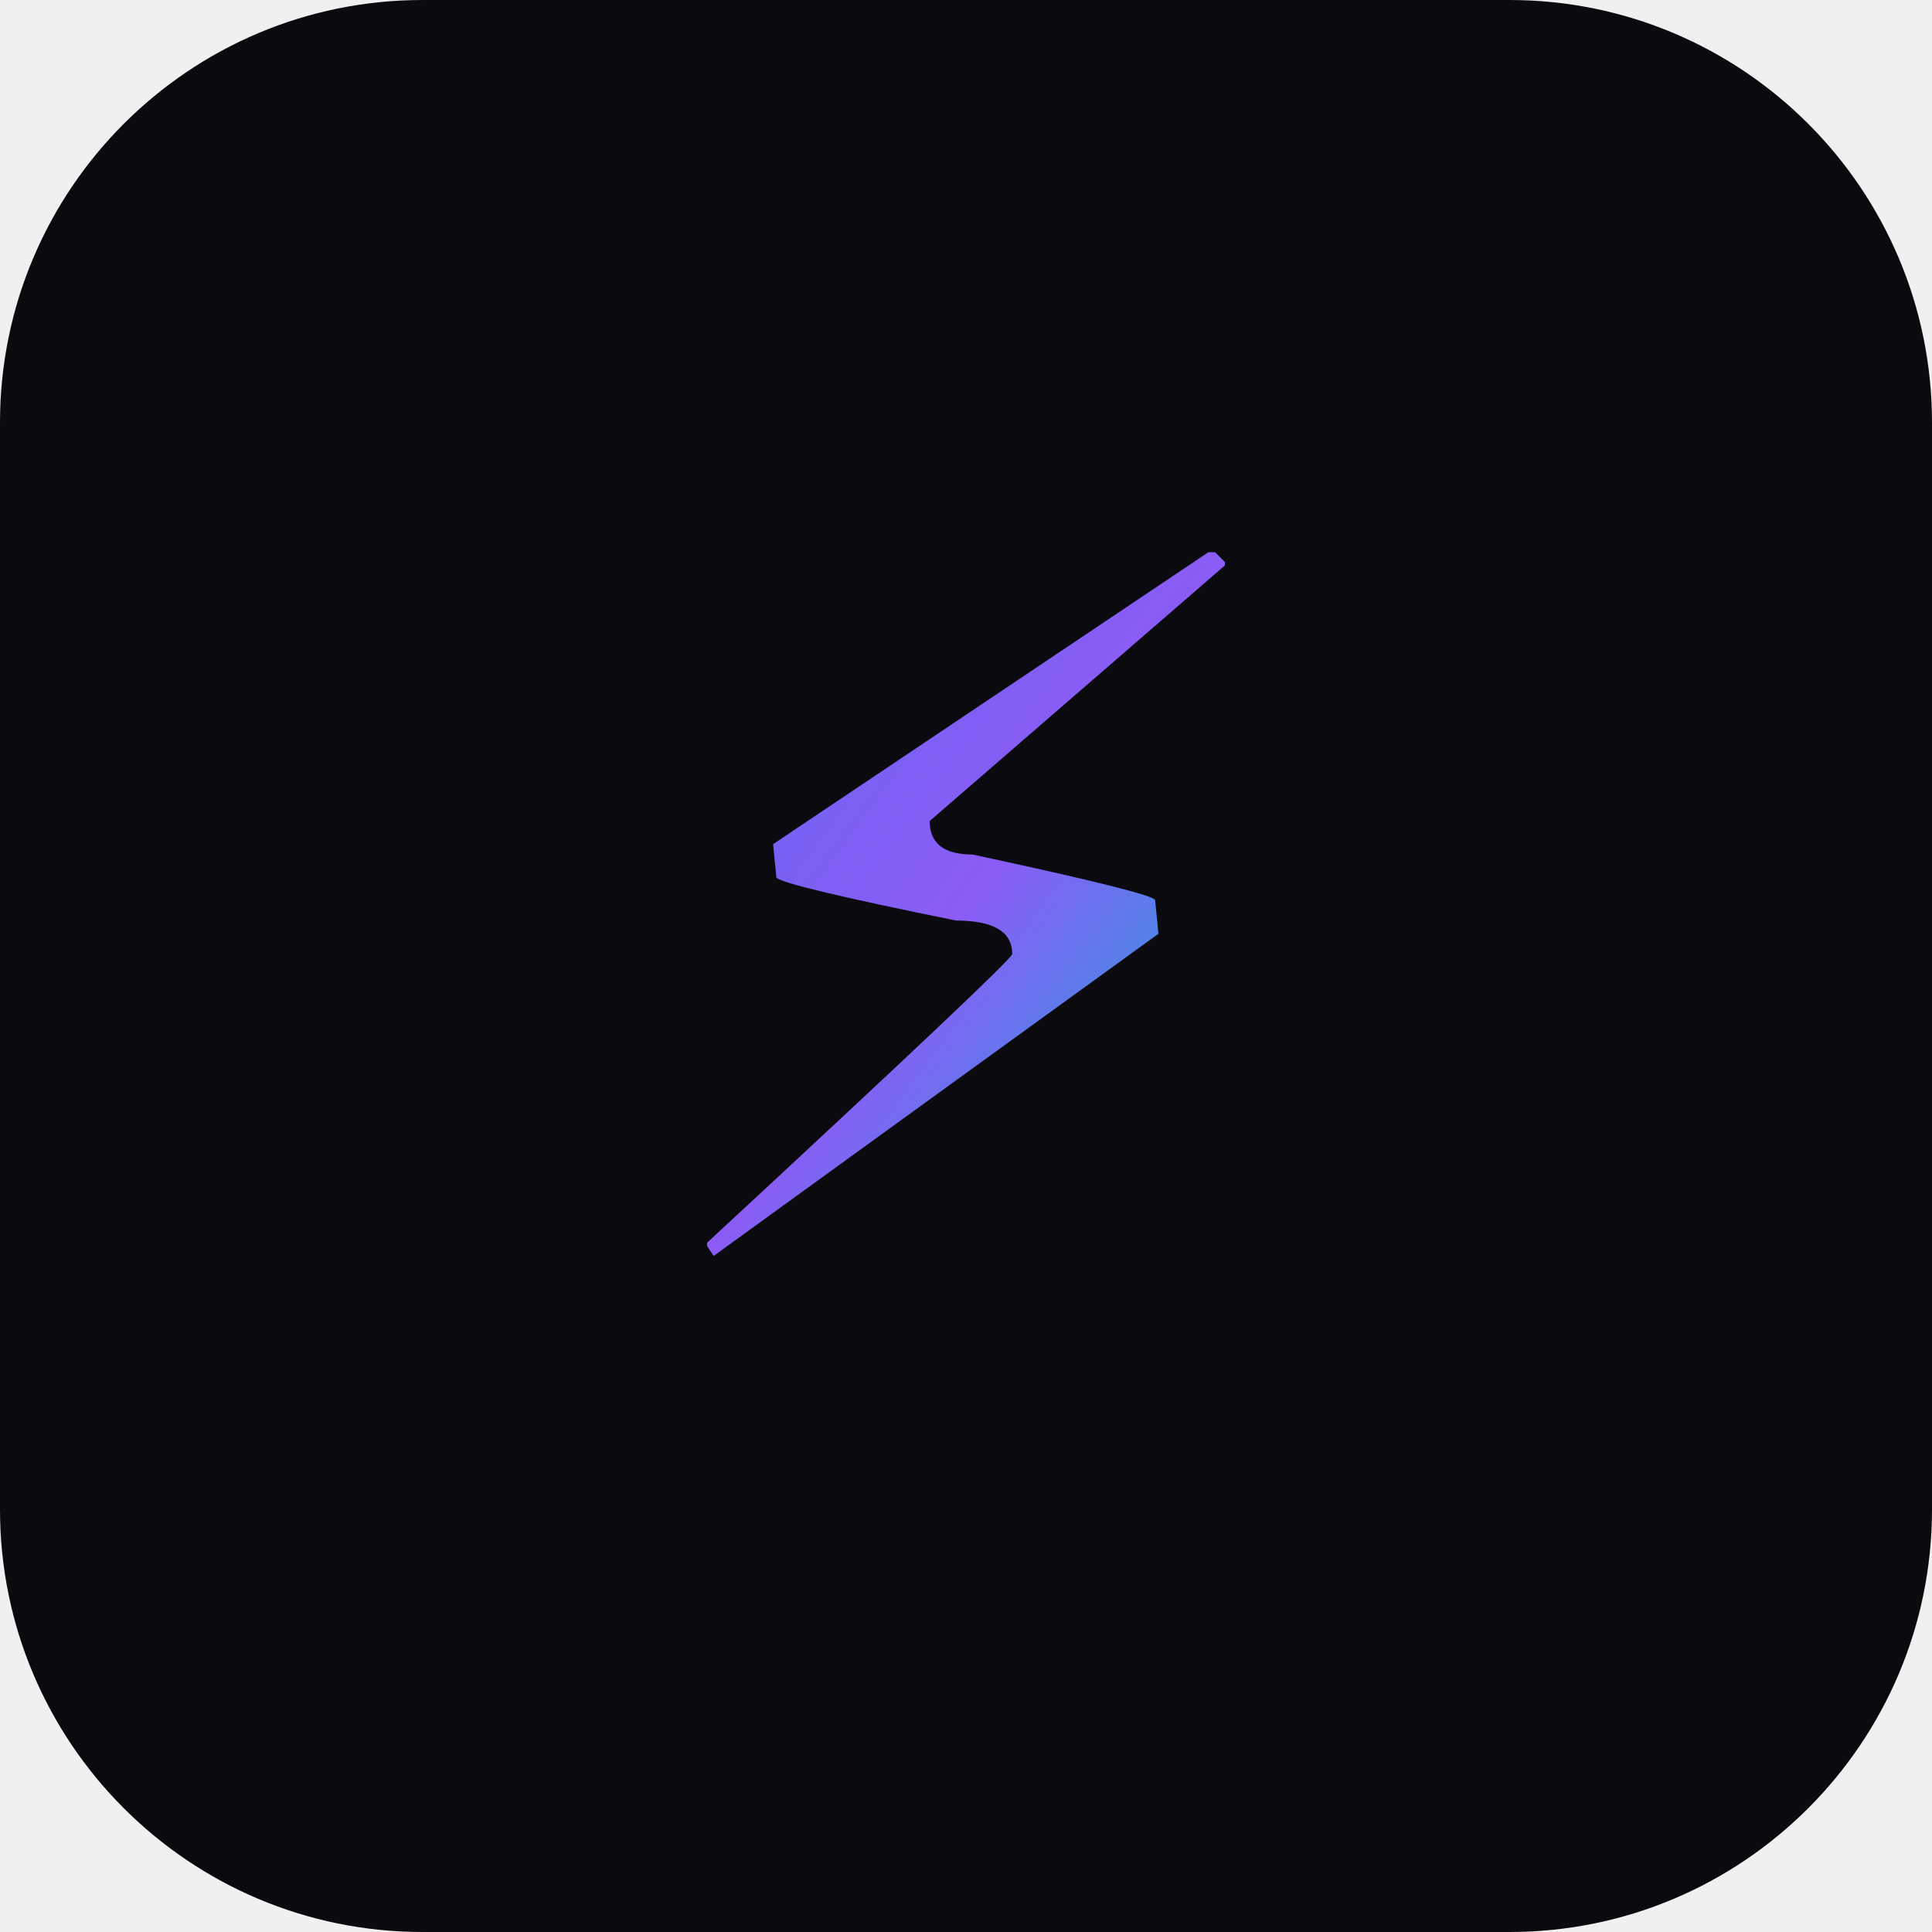
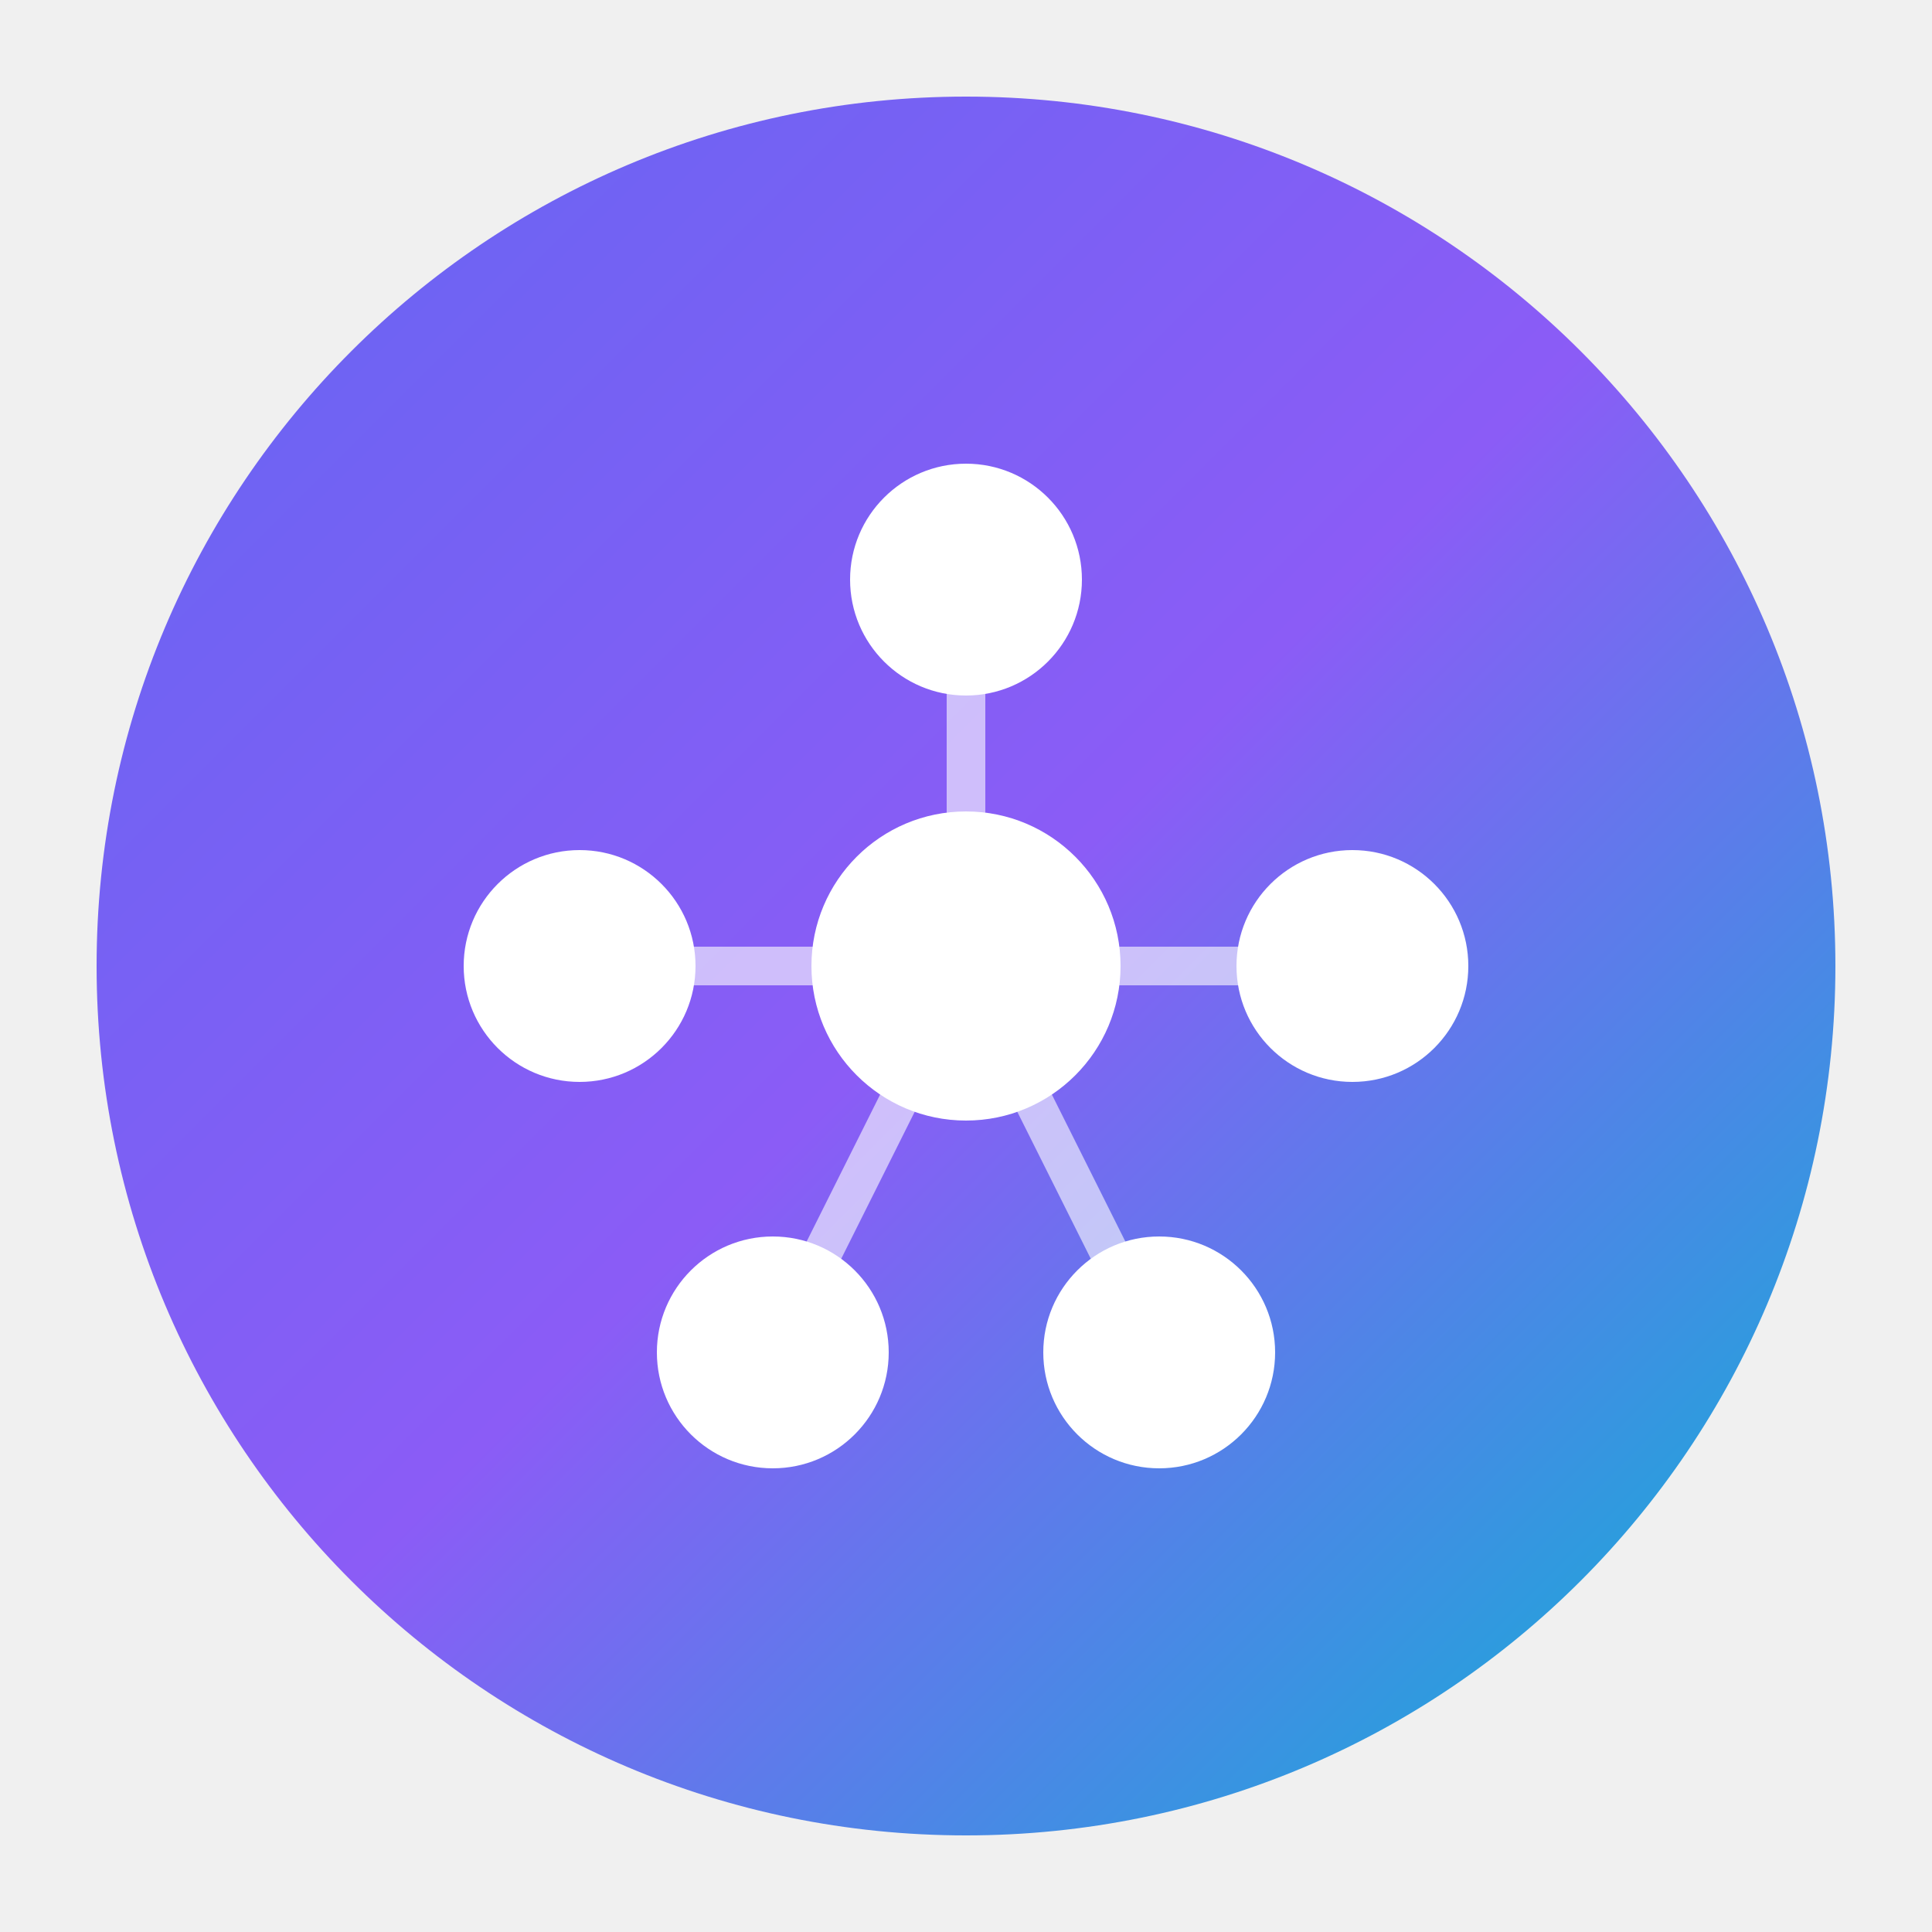
- <svg xmlns="http://www.w3.org/2000/svg" width="192" height="192" viewBox="0 0 192 192">
+ <svg xmlns="http://www.w3.org/2000/svg" viewBox="0 0 100 100">
  <defs>
-     <linearGradient id="grad" x1="0%" y1="0%" x2="100%" y2="100%">
+     <linearGradient id="aurora" x1="0%" y1="0%" x2="100%" y2="100%">
      <stop offset="0%" style="stop-color:#6366f1" />
      <stop offset="50%" style="stop-color:#8b5cf6" />
      <stop offset="100%" style="stop-color:#06b6d4" />
    </linearGradient>
  </defs>
-   <rect width="192" height="192" rx="42" fill="#0a0a0f" />
-   <text x="96" y="125" font-size="96" text-anchor="middle" fill="url(#grad)">⚡</text>
+   <circle cx="50" cy="50" r="45" fill="url(#aurora)" />
+   <circle cx="50" cy="30" r="6" fill="#fff" />
+   <circle cx="30" cy="50" r="6" fill="#fff" />
+   <circle cx="70" cy="50" r="6" fill="#fff" />
+   <circle cx="40" cy="70" r="6" fill="#fff" />
+   <circle cx="60" cy="70" r="6" fill="#fff" />
+   <circle cx="50" cy="50" r="8" fill="#fff" />
+   <line x1="50" y1="30" x2="50" y2="50" stroke="#fff" stroke-width="2" opacity="0.6" />
+   <line x1="30" y1="50" x2="50" y2="50" stroke="#fff" stroke-width="2" opacity="0.6" />
+   <line x1="70" y1="50" x2="50" y2="50" stroke="#fff" stroke-width="2" opacity="0.6" />
+   <line x1="40" y1="70" x2="50" y2="50" stroke="#fff" stroke-width="2" opacity="0.6" />
+   <line x1="60" y1="70" x2="50" y2="50" stroke="#fff" stroke-width="2" opacity="0.6" />
</svg>
